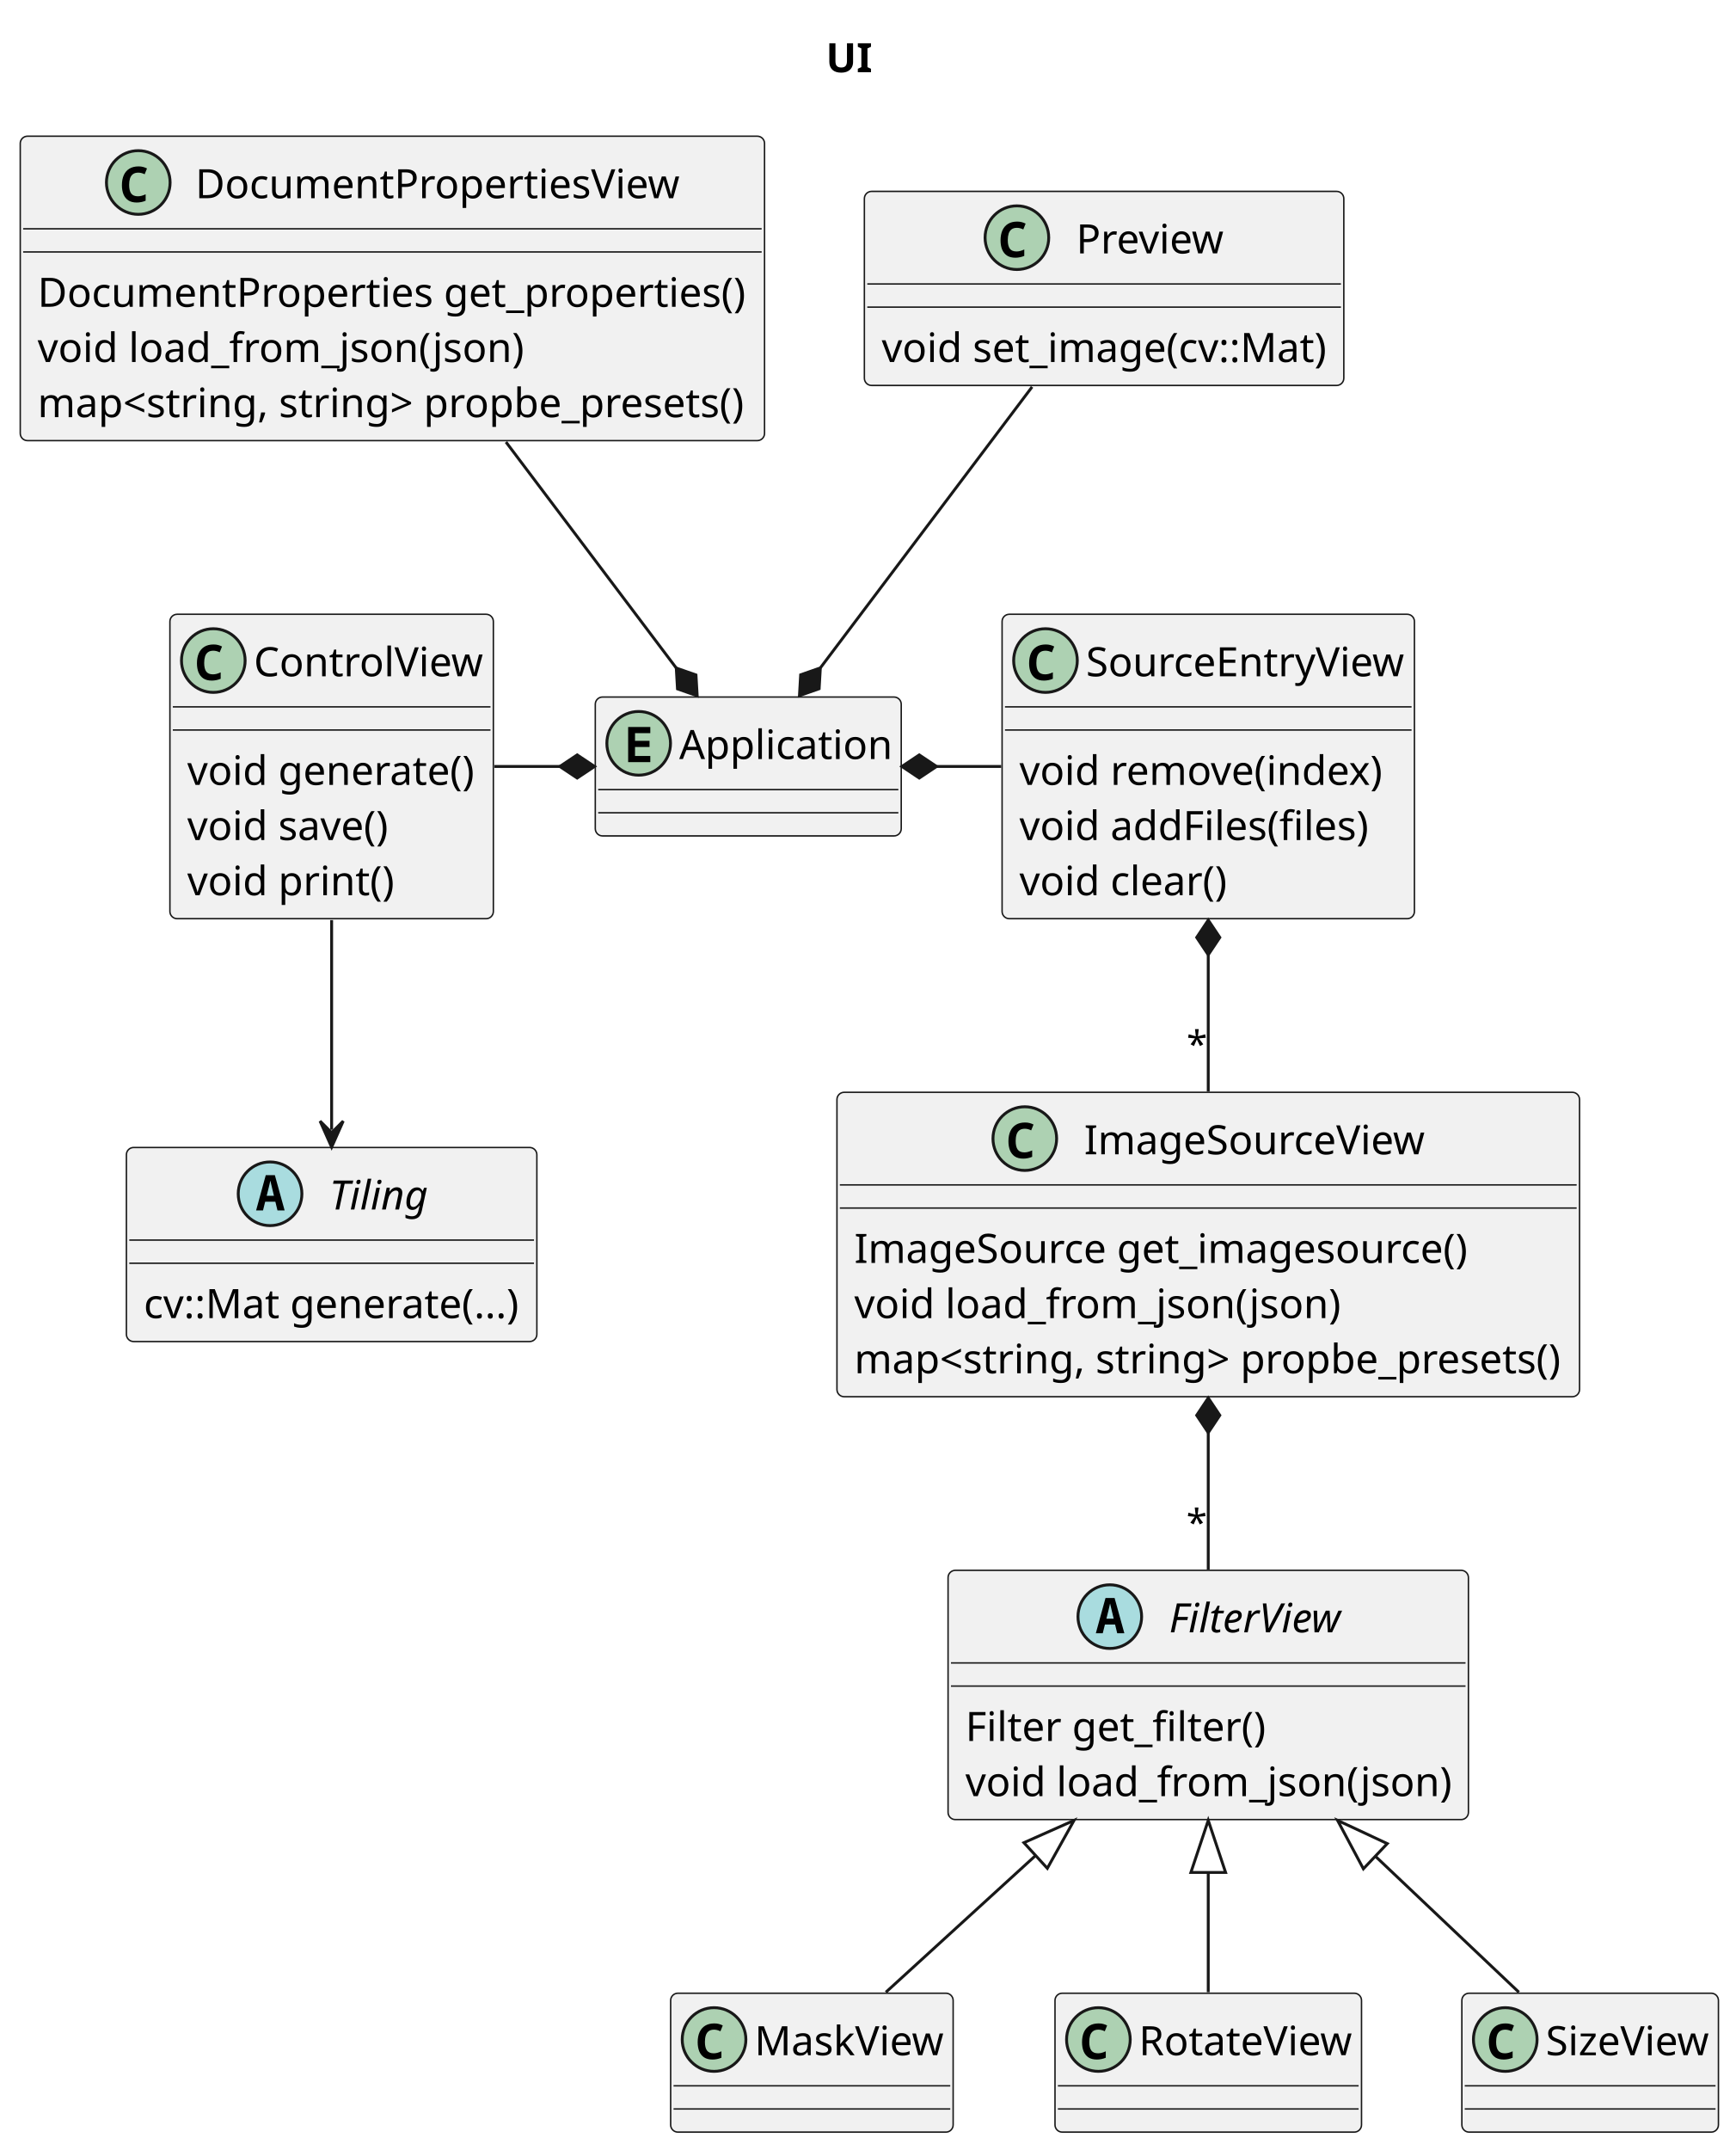
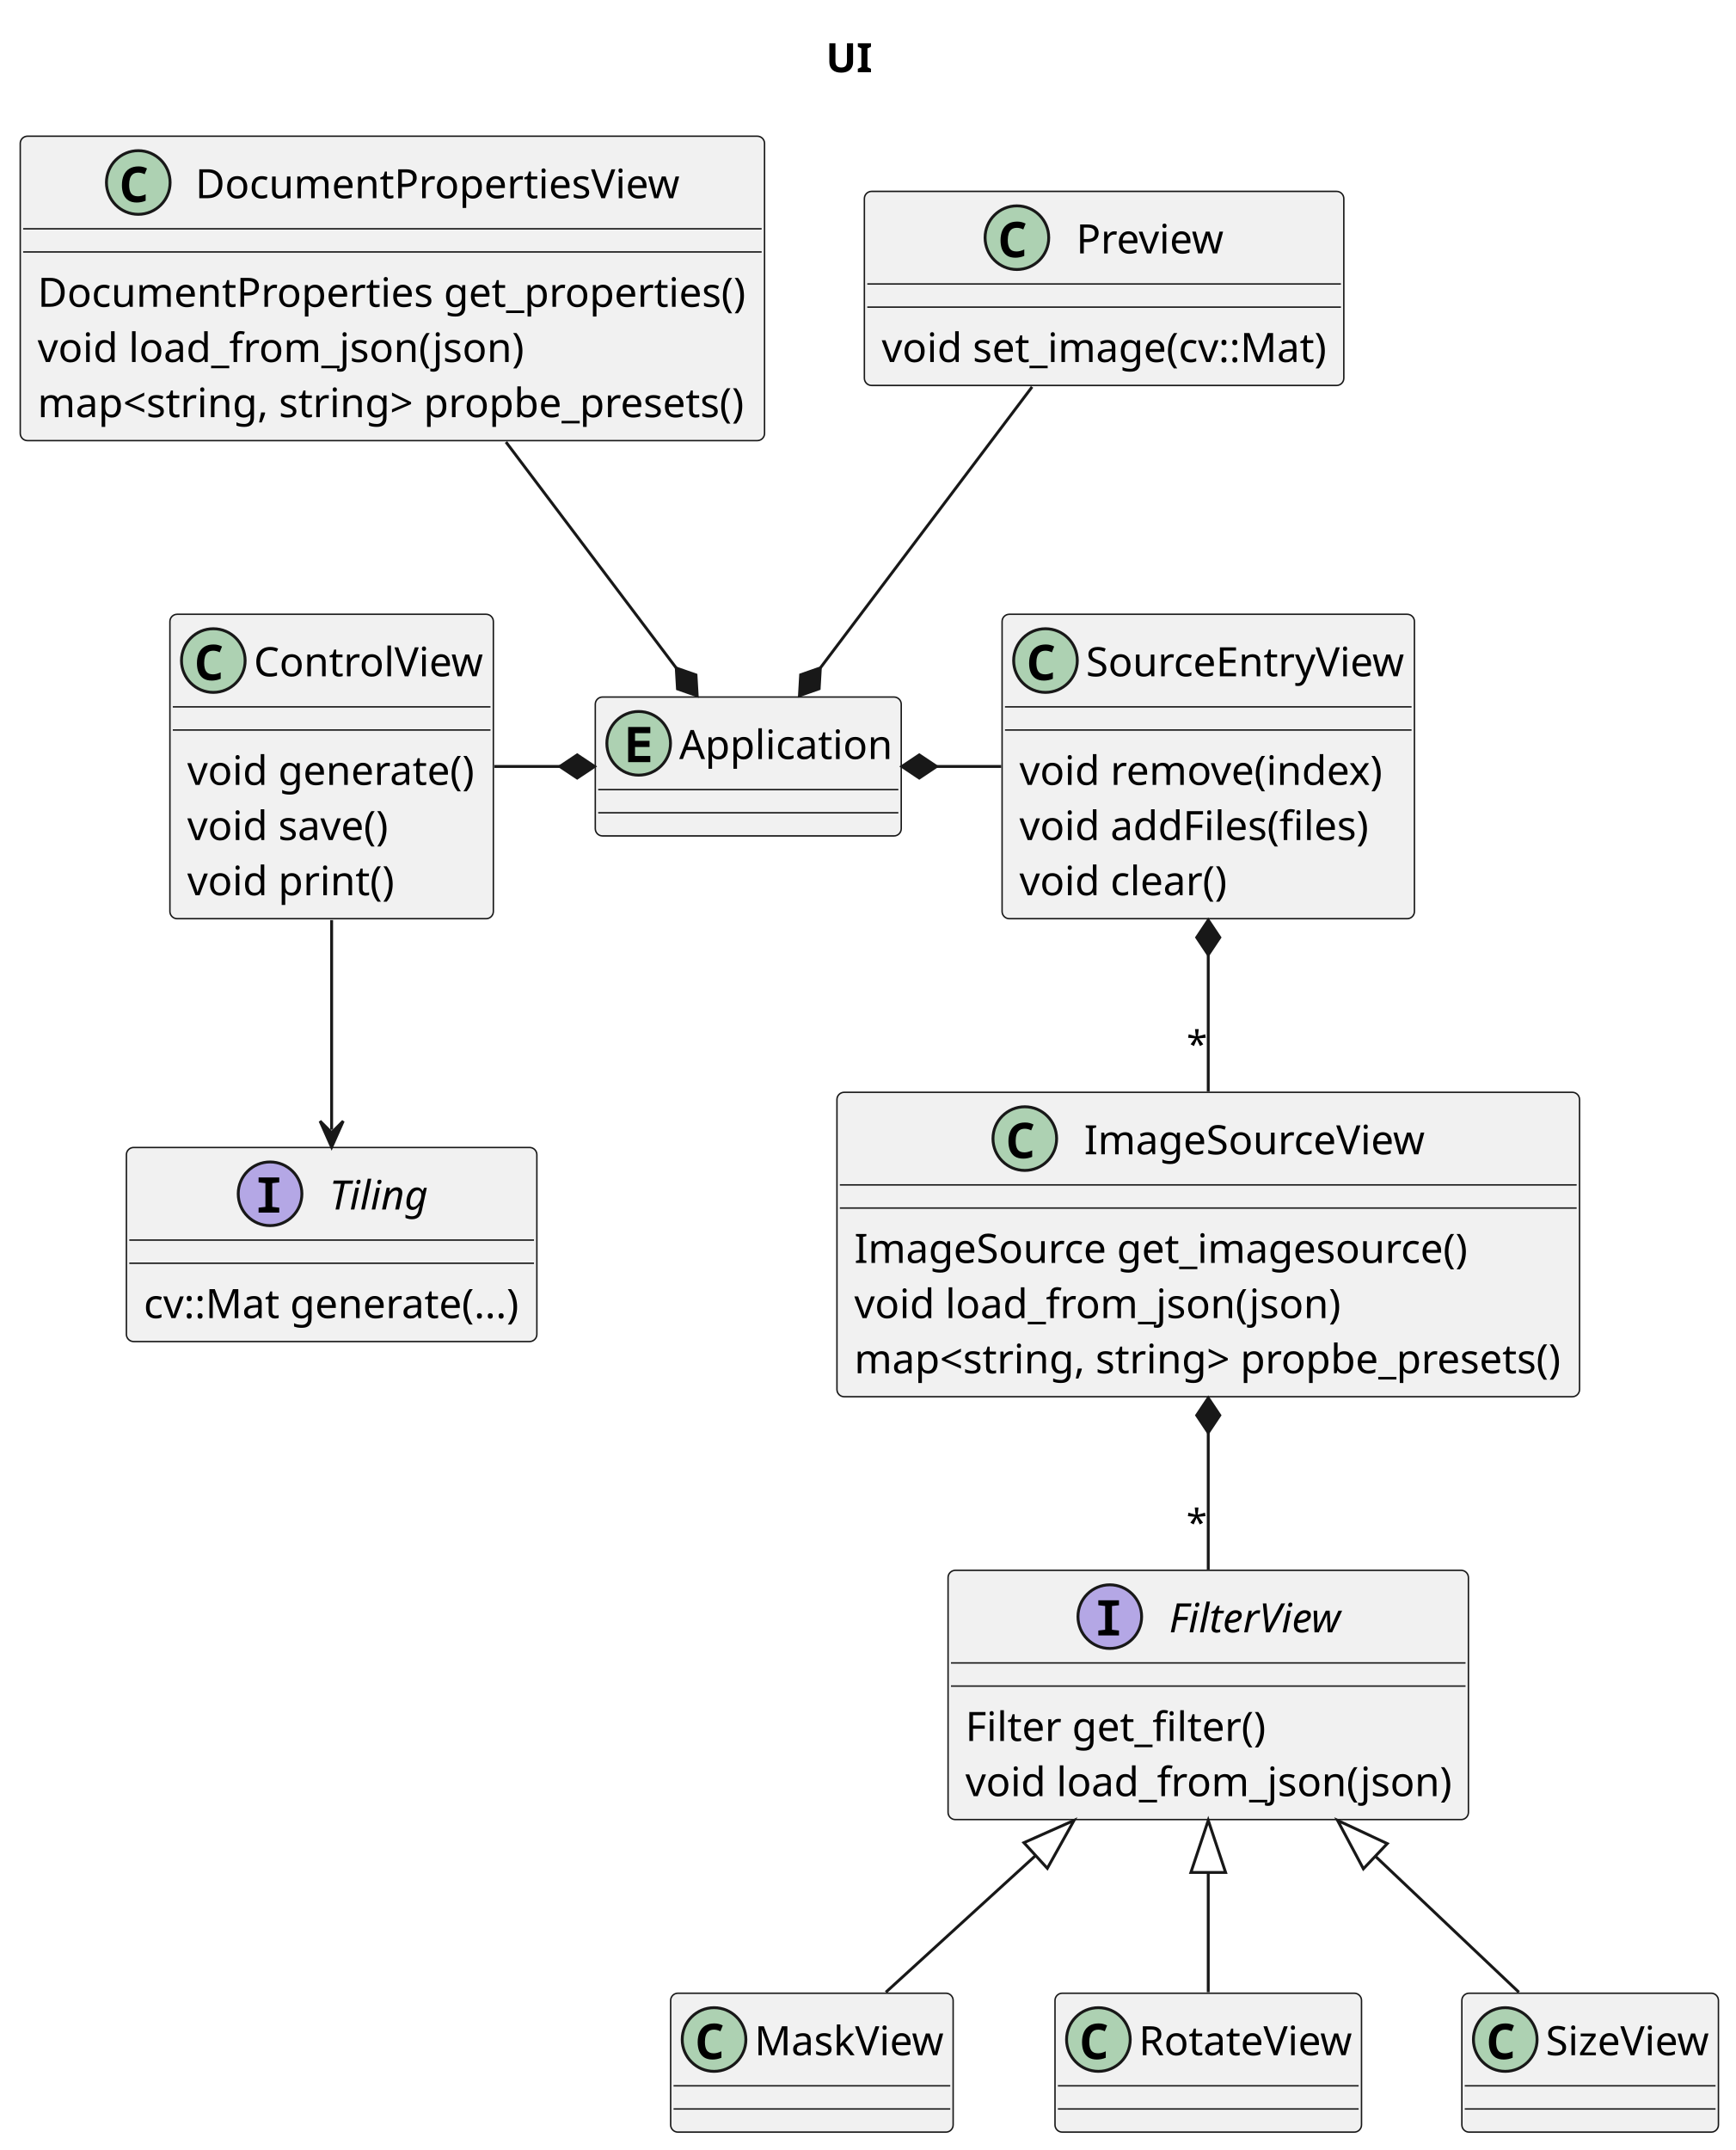
<svg xmlns="http://www.w3.org/2000/svg" contentStyleType="text/css" data-diagram-type="CLASS" height="743px" preserveAspectRatio="none" style="width:600px;height:743px;background:#FFFFFF;" version="1.1" viewBox="0 0 600 743" width="600px" zoomAndPan="magnify">
  <defs />
  <g>
-     <text fill="#000000" font-family="sans-serif" font-size="14" font-weight="bold" lengthAdjust="spacing" textLength="16.03" x="285.473" y="24.966">UI</text>
+     <g class="title" data-source-line="2">
+       <text fill="#000000" font-family="sans-serif" font-size="14" font-weight="bold" lengthAdjust="spacing" textLength="16.03" x="285.473" y="24.966">UI</text>
+     </g>
    <g class="entity" data-entity="Application" data-source-line="4" data-uid="ent0002" id="entity_Application">
      <rect fill="#F1F1F1" height="48" rx="2.5" ry="2.5" style="stroke:#181818;stroke-width:0.5;" width="105.752" x="205.76" y="240.878" />
      <ellipse cx="220.76" cy="256.878" fill="#ADD1B2" rx="11" ry="11" style="stroke:#181818;stroke-width:1;" />
      <path d="M217.119,263.378 L217.119,251.237 L224.776,251.237 L224.776,253.362 L219.494,253.362 L219.494,256.019 L224.51,256.019 L224.51,258.144 L219.494,258.144 L219.494,261.253 L224.776,261.253 L224.776,263.378 L217.119,263.378 Z " fill="#000000" />
      <text fill="#000000" font-family="sans-serif" font-size="14" lengthAdjust="spacing" textLength="73.752" x="234.76" y="262.31">Application</text>
      <line style="stroke:#181818;stroke-width:0.5;" x1="206.76" x2="310.512" y1="272.878" y2="272.878" />
      <line style="stroke:#181818;stroke-width:0.5;" x1="206.76" x2="310.512" y1="280.878" y2="280.878" />
    </g>
    <g class="entity" data-entity="SourceEntryView" data-source-line="8" data-uid="ent0003" id="entity_SourceEntryView">
      <rect fill="#F1F1F1" height="105.204" rx="2.5" ry="2.5" style="stroke:#181818;stroke-width:0.5;" width="142.53" x="346.37" y="212.278" />
      <ellipse cx="361.37" cy="228.278" fill="#ADD1B2" rx="11" ry="11" style="stroke:#181818;stroke-width:1;" />
      <path d="M360.839,235.2 Q359.089,235.2 357.948,234.465 Q356.823,233.715 356.261,232.372 Q355.714,231.012 355.714,229.215 Q355.714,227.184 356.37,225.731 Q357.026,224.278 358.308,223.497 Q359.589,222.715 361.464,222.715 Q362.354,222.715 363.026,222.903 Q363.698,223.075 364.386,223.418 L363.573,225.434 Q362.948,225.122 362.401,224.997 Q361.87,224.872 361.386,224.872 Q360.214,224.872 359.511,225.403 Q358.808,225.934 358.511,226.887 Q358.214,227.84 358.214,229.106 Q358.214,231.122 358.933,232.09 Q359.651,233.043 361.245,233.043 Q361.839,233.043 362.464,232.887 Q363.089,232.731 363.917,232.356 L363.917,234.575 Q363.183,234.887 362.386,235.043 Q361.604,235.2 360.839,235.2 Z " fill="#000000" />
      <text fill="#000000" font-family="sans-serif" font-size="14" lengthAdjust="spacing" textLength="110.53" x="375.37" y="233.71">SourceEntryView</text>
      <line style="stroke:#181818;stroke-width:0.5;" x1="347.37" x2="487.9" y1="244.278" y2="244.278" />
      <line style="stroke:#181818;stroke-width:0.5;" x1="347.37" x2="487.9" y1="252.278" y2="252.278" />
      <text fill="#000000" font-family="sans-serif" font-size="14" lengthAdjust="spacing" textLength="126.266" x="352.37" y="271.244">void remove(index)</text>
      <text fill="#000000" font-family="sans-serif" font-size="14" lengthAdjust="spacing" textLength="120.651" x="352.37" y="290.312">void addFiles(files)</text>
      <text fill="#000000" font-family="sans-serif" font-size="14" lengthAdjust="spacing" textLength="71.708" x="352.37" y="309.38">void clear()</text>
    </g>
    <g class="entity" data-entity="ImageSourceView" data-source-line="15" data-uid="ent0005" id="entity_ImageSourceView">
      <rect fill="#F1F1F1" height="105.204" rx="2.5" ry="2.5" style="stroke:#181818;stroke-width:0.5;" width="256.677" x="289.29" y="377.478" />
      <ellipse cx="354.222" cy="393.478" fill="#ADD1B2" rx="11" ry="11" style="stroke:#181818;stroke-width:1;" />
      <path d="M353.69,400.4 Q351.94,400.4 350.8,399.665 Q349.675,398.915 349.112,397.572 Q348.565,396.212 348.565,394.415 Q348.565,392.384 349.222,390.931 Q349.878,389.478 351.159,388.697 Q352.44,387.915 354.315,387.915 Q355.206,387.915 355.878,388.103 Q356.55,388.275 357.237,388.618 L356.425,390.634 Q355.8,390.322 355.253,390.197 Q354.722,390.072 354.237,390.072 Q353.065,390.072 352.362,390.603 Q351.659,391.134 351.362,392.087 Q351.065,393.04 351.065,394.306 Q351.065,396.322 351.784,397.29 Q352.503,398.243 354.097,398.243 Q354.69,398.243 355.315,398.087 Q355.94,397.931 356.769,397.556 L356.769,399.775 Q356.034,400.087 355.237,400.243 Q354.456,400.4 353.69,400.4 Z " fill="#000000" />
      <text fill="#000000" font-family="sans-serif" font-size="14" lengthAdjust="spacing" textLength="118.314" x="374.722" y="398.91">ImageSourceView</text>
      <line style="stroke:#181818;stroke-width:0.5;" x1="290.29" x2="544.967" y1="409.478" y2="409.478" />
      <line style="stroke:#181818;stroke-width:0.5;" x1="290.29" x2="544.967" y1="417.478" y2="417.478" />
      <text fill="#000000" font-family="sans-serif" font-size="14" lengthAdjust="spacing" textLength="212.505" x="295.29" y="436.444">ImageSource get_imagesource()</text>
      <text fill="#000000" font-family="sans-serif" font-size="14" lengthAdjust="spacing" textLength="167.859" x="295.29" y="455.512">void load_from_json(json)</text>
      <text fill="#000000" font-family="sans-serif" font-size="14" lengthAdjust="spacing" textLength="244.677" x="295.29" y="474.58">map&lt;string, string&gt; propbe_presets()</text>
    </g>
    <g class="entity" data-entity="FilterView" data-source-line="22" data-uid="ent0007" id="entity_FilterView">
      <rect fill="#F1F1F1" height="86.136" rx="2.5" ry="2.5" style="stroke:#181818;stroke-width:0.5;" width="179.859" x="327.7" y="542.678" />
-       <ellipse cx="383.602" cy="558.678" fill="#A9DCDF" rx="11" ry="11" style="stroke:#181818;stroke-width:1;" />
-       <path d="M378.774,564.428 L382.117,552.24 L385.258,552.24 L388.633,564.428 L386.164,564.428 L385.43,561.412 L381.914,561.412 L381.164,564.428 L378.774,564.428 Z M383.18,556.381 L382.43,559.381 L384.945,559.381 L384.227,556.381 Q384.086,555.803 383.961,555.256 Q383.836,554.693 383.695,554.115 Q383.586,554.693 383.445,555.256 Q383.305,555.803 383.18,556.381 Z " fill="#000000" />
+       <ellipse cx="383.602" cy="558.678" fill="#B4A7E5" rx="11" ry="11" style="stroke:#181818;stroke-width:1;" />
+       <path d="M379.633,565.178 L379.633,563.475 L381.992,563.209 L381.992,555.006 L379.633,554.74 L379.633,553.037 L386.774,553.037 L386.774,554.74 L384.352,555.006 L384.352,563.209 L386.774,563.475 L386.774,565.178 L379.633,565.178 Z " fill="#000000" />
      <text fill="#000000" font-family="sans-serif" font-size="14" font-style="italic" lengthAdjust="spacing" textLength="59.556" x="404.102" y="564.11">FilterView</text>
      <line style="stroke:#181818;stroke-width:0.5;" x1="328.7" x2="506.559" y1="574.678" y2="574.678" />
      <line style="stroke:#181818;stroke-width:0.5;" x1="328.7" x2="506.559" y1="582.678" y2="582.678" />
      <text fill="#000000" font-family="sans-serif" font-size="14" lengthAdjust="spacing" textLength="103.81" x="333.7" y="601.644">Filter get_filter()</text>
      <text fill="#000000" font-family="sans-serif" font-size="14" lengthAdjust="spacing" textLength="167.859" x="333.7" y="620.712">void load_from_json(json)</text>
    </g>
    <g class="entity" data-entity="MaskView" data-source-line="28" data-uid="ent0009" id="entity_MaskView">
      <rect fill="#F1F1F1" height="48" rx="2.5" ry="2.5" style="stroke:#181818;stroke-width:0.5;" width="97.646" x="231.81" y="688.818" />
      <ellipse cx="246.81" cy="704.818" fill="#ADD1B2" rx="11" ry="11" style="stroke:#181818;stroke-width:1;" />
      <path d="M246.279,711.74 Q244.529,711.74 243.388,711.005 Q242.263,710.255 241.701,708.912 Q241.154,707.552 241.154,705.755 Q241.154,703.724 241.81,702.271 Q242.466,700.818 243.748,700.037 Q245.029,699.255 246.904,699.255 Q247.794,699.255 248.466,699.443 Q249.138,699.615 249.826,699.958 L249.013,701.974 Q248.388,701.662 247.841,701.537 Q247.31,701.412 246.826,701.412 Q245.654,701.412 244.951,701.943 Q244.248,702.474 243.951,703.427 Q243.654,704.38 243.654,705.646 Q243.654,707.662 244.373,708.63 Q245.091,709.583 246.685,709.583 Q247.279,709.583 247.904,709.427 Q248.529,709.271 249.357,708.896 L249.357,711.115 Q248.623,711.427 247.826,711.583 Q247.044,711.74 246.279,711.74 Z " fill="#000000" />
      <text fill="#000000" font-family="sans-serif" font-size="14" lengthAdjust="spacing" textLength="65.646" x="260.81" y="710.25">MaskView</text>
      <line style="stroke:#181818;stroke-width:0.5;" x1="232.81" x2="328.456" y1="720.818" y2="720.818" />
      <line style="stroke:#181818;stroke-width:0.5;" x1="232.81" x2="328.456" y1="728.818" y2="728.818" />
    </g>
    <g class="entity" data-entity="RotateView" data-source-line="32" data-uid="ent0011" id="entity_RotateView">
      <rect fill="#F1F1F1" height="48" rx="2.5" ry="2.5" style="stroke:#181818;stroke-width:0.5;" width="105.948" x="364.66" y="688.818" />
      <ellipse cx="379.66" cy="704.818" fill="#ADD1B2" rx="11" ry="11" style="stroke:#181818;stroke-width:1;" />
      <path d="M379.129,711.74 Q377.379,711.74 376.238,711.005 Q375.113,710.255 374.551,708.912 Q374.004,707.552 374.004,705.755 Q374.004,703.724 374.66,702.271 Q375.316,700.818 376.598,700.037 Q377.879,699.255 379.754,699.255 Q380.644,699.255 381.316,699.443 Q381.988,699.615 382.676,699.958 L381.863,701.974 Q381.238,701.662 380.691,701.537 Q380.16,701.412 379.676,701.412 Q378.504,701.412 377.801,701.943 Q377.098,702.474 376.801,703.427 Q376.504,704.38 376.504,705.646 Q376.504,707.662 377.223,708.63 Q377.941,709.583 379.535,709.583 Q380.129,709.583 380.754,709.427 Q381.379,709.271 382.207,708.896 L382.207,711.115 Q381.473,711.427 380.676,711.583 Q379.894,711.74 379.129,711.74 Z " fill="#000000" />
      <text fill="#000000" font-family="sans-serif" font-size="14" lengthAdjust="spacing" textLength="73.948" x="393.66" y="710.25">RotateView</text>
      <line style="stroke:#181818;stroke-width:0.5;" x1="365.66" x2="469.608" y1="720.818" y2="720.818" />
      <line style="stroke:#181818;stroke-width:0.5;" x1="365.66" x2="469.608" y1="728.818" y2="728.818" />
    </g>
    <g class="entity" data-entity="SizeView" data-source-line="36" data-uid="ent0013" id="entity_SizeView">
      <rect fill="#F1F1F1" height="48" rx="2.5" ry="2.5" style="stroke:#181818;stroke-width:0.5;" width="88.686" x="505.29" y="688.818" />
      <ellipse cx="520.29" cy="704.818" fill="#ADD1B2" rx="11" ry="11" style="stroke:#181818;stroke-width:1;" />
      <path d="M519.759,711.74 Q518.009,711.74 516.868,711.005 Q515.743,710.255 515.181,708.912 Q514.634,707.552 514.634,705.755 Q514.634,703.724 515.29,702.271 Q515.946,700.818 517.227,700.037 Q518.509,699.255 520.384,699.255 Q521.274,699.255 521.946,699.443 Q522.618,699.615 523.306,699.958 L522.493,701.974 Q521.868,701.662 521.321,701.537 Q520.79,701.412 520.306,701.412 Q519.134,701.412 518.431,701.943 Q517.727,702.474 517.431,703.427 Q517.134,704.38 517.134,705.646 Q517.134,707.662 517.852,708.63 Q518.571,709.583 520.165,709.583 Q520.759,709.583 521.384,709.427 Q522.009,709.271 522.837,708.896 L522.837,711.115 Q522.102,711.427 521.306,711.583 Q520.524,711.74 519.759,711.74 Z " fill="#000000" />
      <text fill="#000000" font-family="sans-serif" font-size="14" lengthAdjust="spacing" textLength="56.686" x="534.29" y="710.25">SizeView</text>
      <line style="stroke:#181818;stroke-width:0.5;" x1="506.29" x2="592.976" y1="720.818" y2="720.818" />
      <line style="stroke:#181818;stroke-width:0.5;" x1="506.29" x2="592.976" y1="728.818" y2="728.818" />
    </g>
    <g class="entity" data-entity="DocumentPropertiesView" data-source-line="41" data-uid="ent0015" id="entity_DocumentPropertiesView">
      <rect fill="#F1F1F1" height="105.204" rx="2.5" ry="2.5" style="stroke:#181818;stroke-width:0.5;" width="257.265" x="7" y="47.068" />
      <ellipse cx="47.795" cy="63.068" fill="#ADD1B2" rx="11" ry="11" style="stroke:#181818;stroke-width:1;" />
      <path d="M47.264,69.99 Q45.514,69.99 44.373,69.255 Q43.248,68.505 42.685,67.162 Q42.139,65.802 42.139,64.005 Q42.139,61.974 42.795,60.521 Q43.451,59.068 44.732,58.287 Q46.014,57.505 47.889,57.505 Q48.779,57.505 49.451,57.693 Q50.123,57.865 50.81,58.209 L49.998,60.224 Q49.373,59.912 48.826,59.787 Q48.295,59.662 47.81,59.662 Q46.639,59.662 45.935,60.193 Q45.232,60.724 44.935,61.677 Q44.639,62.63 44.639,63.896 Q44.639,65.912 45.357,66.88 Q46.076,67.834 47.67,67.834 Q48.264,67.834 48.889,67.677 Q49.514,67.521 50.342,67.146 L50.342,69.365 Q49.607,69.677 48.81,69.834 Q48.029,69.99 47.264,69.99 Z " fill="#000000" />
      <text fill="#000000" font-family="sans-serif" font-size="14" lengthAdjust="spacing" textLength="167.943" x="67.527" y="68.5">DocumentPropertiesView</text>
      <line style="stroke:#181818;stroke-width:0.5;" x1="8" x2="263.265" y1="79.068" y2="79.068" />
      <line style="stroke:#181818;stroke-width:0.5;" x1="8" x2="263.265" y1="87.068" y2="87.068" />
      <text fill="#000000" font-family="sans-serif" font-size="14" lengthAdjust="spacing" textLength="245.265" x="13" y="106.034">DocumentProperties get_properties()</text>
      <text fill="#000000" font-family="sans-serif" font-size="14" lengthAdjust="spacing" textLength="167.859" x="13" y="125.102">void load_from_json(json)</text>
      <text fill="#000000" font-family="sans-serif" font-size="14" lengthAdjust="spacing" textLength="244.677" x="13" y="144.17">map&lt;string, string&gt; propbe_presets()</text>
    </g>
    <g class="entity" data-entity="ControlView" data-source-line="49" data-uid="ent0017" id="entity_ControlView">
      <rect fill="#F1F1F1" height="105.204" rx="2.5" ry="2.5" style="stroke:#181818;stroke-width:0.5;" width="111.8" x="58.73" y="212.278" />
      <ellipse cx="73.73" cy="228.278" fill="#ADD1B2" rx="11" ry="11" style="stroke:#181818;stroke-width:1;" />
      <path d="M73.199,235.2 Q71.449,235.2 70.308,234.465 Q69.183,233.715 68.621,232.372 Q68.074,231.012 68.074,229.215 Q68.074,227.184 68.73,225.731 Q69.386,224.278 70.668,223.497 Q71.949,222.715 73.824,222.715 Q74.714,222.715 75.386,222.903 Q76.058,223.075 76.746,223.418 L75.933,225.434 Q75.308,225.122 74.761,224.997 Q74.23,224.872 73.746,224.872 Q72.574,224.872 71.871,225.403 Q71.168,225.934 70.871,226.887 Q70.574,227.84 70.574,229.106 Q70.574,231.122 71.293,232.09 Q72.011,233.043 73.605,233.043 Q74.199,233.043 74.824,232.887 Q75.449,232.731 76.277,232.356 L76.277,234.575 Q75.543,234.887 74.746,235.043 Q73.964,235.2 73.199,235.2 Z " fill="#000000" />
      <text fill="#000000" font-family="sans-serif" font-size="14" lengthAdjust="spacing" textLength="79.8" x="87.73" y="233.71">ControlView</text>
      <line style="stroke:#181818;stroke-width:0.5;" x1="59.73" x2="169.53" y1="244.278" y2="244.278" />
      <line style="stroke:#181818;stroke-width:0.5;" x1="59.73" x2="169.53" y1="252.278" y2="252.278" />
      <text fill="#000000" font-family="sans-serif" font-size="14" lengthAdjust="spacing" textLength="99.484" x="64.73" y="271.244">void generate()</text>
      <text fill="#000000" font-family="sans-serif" font-size="14" lengthAdjust="spacing" textLength="69.412" x="64.73" y="290.312">void save()</text>
      <text fill="#000000" font-family="sans-serif" font-size="14" lengthAdjust="spacing" textLength="71.554" x="64.73" y="309.38">void print()</text>
    </g>
    <g class="entity" data-entity="Preview" data-source-line="56" data-uid="ent0019" id="entity_Preview">
      <rect fill="#F1F1F1" height="67.068" rx="2.5" ry="2.5" style="stroke:#181818;stroke-width:0.5;" width="165.719" x="298.77" y="66.138" />
      <ellipse cx="351.494" cy="82.138" fill="#ADD1B2" rx="11" ry="11" style="stroke:#181818;stroke-width:1;" />
      <path d="M350.963,89.06 Q349.213,89.06 348.072,88.325 Q346.947,87.575 346.384,86.232 Q345.838,84.872 345.838,83.075 Q345.838,81.044 346.494,79.591 Q347.15,78.138 348.431,77.357 Q349.713,76.575 351.588,76.575 Q352.478,76.575 353.15,76.763 Q353.822,76.935 354.509,77.278 L353.697,79.294 Q353.072,78.982 352.525,78.857 Q351.994,78.732 351.509,78.732 Q350.338,78.732 349.634,79.263 Q348.931,79.794 348.634,80.747 Q348.338,81.7 348.338,82.966 Q348.338,84.982 349.056,85.95 Q349.775,86.903 351.369,86.903 Q351.963,86.903 352.588,86.747 Q353.213,86.591 354.041,86.216 L354.041,88.435 Q353.306,88.747 352.509,88.903 Q351.728,89.06 350.963,89.06 Z " fill="#000000" />
      <text fill="#000000" font-family="sans-serif" font-size="14" lengthAdjust="spacing" textLength="51.772" x="371.994" y="87.57">Preview</text>
      <line style="stroke:#181818;stroke-width:0.5;" x1="299.77" x2="463.489" y1="98.138" y2="98.138" />
      <line style="stroke:#181818;stroke-width:0.5;" x1="299.77" x2="463.489" y1="106.138" y2="106.138" />
      <text fill="#000000" font-family="sans-serif" font-size="14" lengthAdjust="spacing" textLength="153.719" x="304.77" y="125.104">void set_image(cv::Mat)</text>
    </g>
    <g class="entity" data-entity="Tiling" data-source-line="62" data-uid="ent0021" id="entity_Tiling">
      <rect fill="#F1F1F1" height="67.068" rx="2.5" ry="2.5" style="stroke:#181818;stroke-width:0.5;" width="141.877" x="43.69" y="396.548" />
-       <ellipse cx="93.348" cy="412.548" fill="#A9DCDF" rx="11" ry="11" style="stroke:#181818;stroke-width:1;" />
-       <path d="M88.52,418.298 L91.863,406.11 L95.004,406.11 L98.379,418.298 L95.91,418.298 L95.176,415.282 L91.66,415.282 L90.91,418.298 L88.52,418.298 Z M92.926,410.251 L92.176,413.251 L94.692,413.251 L93.973,410.251 Q93.832,409.673 93.707,409.126 Q93.582,408.563 93.442,407.985 Q93.332,408.563 93.192,409.126 Q93.051,409.673 92.926,410.251 Z " fill="#000000" />
+       <ellipse cx="93.348" cy="412.548" fill="#B4A7E5" rx="11" ry="11" style="stroke:#181818;stroke-width:1;" />
+       <path d="M89.379,419.048 L89.379,417.345 L91.738,417.079 L91.738,408.876 L89.379,408.61 L89.379,406.907 L96.52,406.907 L96.52,408.61 L94.098,408.876 L94.098,417.079 L96.52,417.345 L96.52,419.048 L89.379,419.048 Z " fill="#000000" />
      <text fill="#000000" font-family="sans-serif" font-size="14" font-style="italic" lengthAdjust="spacing" textLength="34.062" x="113.848" y="417.98">Tiling</text>
      <line style="stroke:#181818;stroke-width:0.5;" x1="44.69" x2="184.567" y1="428.548" y2="428.548" />
      <line style="stroke:#181818;stroke-width:0.5;" x1="44.69" x2="184.567" y1="436.548" y2="436.548" />
      <text fill="#000000" font-family="sans-serif" font-size="14" lengthAdjust="spacing" textLength="129.877" x="49.69" y="455.514">cv::Mat generate(...)</text>
    </g>
    <g class="link" data-entity-1="Application" data-entity-2="SourceEntryView" data-source-line="13" data-uid="lnk4" id="link_Application_SourceEntryView">
      <path codeLine="13" d="M323.74,264.878 C335.18,264.878 334.63,264.878 346.07,264.878" fill="none" id="Application-backto-SourceEntryView" style="stroke:#181818;stroke-width:1;" />
      <polygon fill="#181818" points="311.74,264.878,317.74,268.878,323.74,264.878,317.74,260.878,311.74,264.878" style="stroke:#181818;stroke-width:1;" />
    </g>
    <g class="link" data-entity-1="SourceEntryView" data-entity-2="ImageSourceView" data-source-line="20" data-uid="lnk6" id="link_SourceEntryView_ImageSourceView">
      <path codeLine="20" d="M417.63,329.968 C417.63,348.898 417.63,358.288 417.63,377.208" fill="none" id="SourceEntryView-backto-ImageSourceView" style="stroke:#181818;stroke-width:1;" />
      <polygon fill="#181818" points="417.63,317.968,413.63,323.968,417.63,329.968,421.63,323.968,417.63,317.968" style="stroke:#181818;stroke-width:1;" />
      <text fill="#000000" font-family="sans-serif" font-size="13" lengthAdjust="spacing" textLength="7.163" x="410.149" y="365.524">*</text>
    </g>
    <g class="link" data-entity-1="ImageSourceView" data-entity-2="FilterView" data-source-line="26" data-uid="lnk8" id="link_ImageSourceView_FilterView">
      <path codeLine="26" d="M417.63,495.108 C417.63,514.438 417.63,524.108 417.63,542.468" fill="none" id="ImageSourceView-backto-FilterView" style="stroke:#181818;stroke-width:1;" />
      <polygon fill="#181818" points="417.63,483.108,413.63,489.108,417.63,495.108,421.63,489.108,417.63,483.108" style="stroke:#181818;stroke-width:1;" />
      <text fill="#000000" font-family="sans-serif" font-size="13" lengthAdjust="spacing" textLength="7.163" x="410.064" y="530.848">*</text>
    </g>
    <g class="link" data-entity-1="FilterView" data-entity-2="MaskView" data-source-line="30" data-uid="lnk10" id="link_FilterView_MaskView">
      <path codeLine="30" d="M357.96,641.228 C336.23,661.078 324.45,671.818 306.2,688.478" fill="none" id="FilterView-backto-MaskView" style="stroke:#181818;stroke-width:1;" />
      <polygon fill="none" points="371.25,629.088,353.913,636.798,362.007,645.658,371.25,629.088" style="stroke:#181818;stroke-width:1;" />
    </g>
    <g class="link" data-entity-1="FilterView" data-entity-2="RotateView" data-source-line="34" data-uid="lnk12" id="link_FilterView_RotateView">
      <path codeLine="34" d="M417.63,647.088 C417.63,666.938 417.63,671.818 417.63,688.478" fill="none" id="FilterView-backto-RotateView" style="stroke:#181818;stroke-width:1;" />
      <polygon fill="none" points="417.63,629.088,411.63,647.088,423.63,647.088,417.63,629.088" style="stroke:#181818;stroke-width:1;" />
    </g>
    <g class="link" data-entity-1="FilterView" data-entity-2="SizeView" data-source-line="38" data-uid="lnk14" id="link_FilterView_SizeView">
      <path codeLine="38" d="M475.383,641.471 C496.323,661.321 507.41,671.818 525,688.478" fill="none" id="FilterView-backto-SizeView" style="stroke:#181818;stroke-width:1;" />
      <polygon fill="none" points="462.32,629.088,471.256,645.826,479.511,637.117,462.32,629.088" style="stroke:#181818;stroke-width:1;" />
    </g>
    <g class="link" data-entity-1="DocumentPropertiesView" data-entity-2="Application" data-source-line="46" data-uid="lnk16" id="link_DocumentPropertiesView_Application">
      <path codeLine="46" d="M174.89,152.758 C197.11,182.238 216.577,208.076 233.756,230.866" fill="none" id="DocumentPropertiesView-to-Application" style="stroke:#181818;stroke-width:1;" />
      <polygon fill="#181818" points="240.98,240.448,240.562,233.249,233.756,230.866,234.174,238.065,240.98,240.448" style="stroke:#181818;stroke-width:1;" />
    </g>
    <g class="link" data-entity-1="ControlView" data-entity-2="Application" data-source-line="54" data-uid="lnk18" id="link_ControlView_Application">
      <path codeLine="54" d="M170.88,264.878 C182.42,264.878 181.96,264.878 193.5,264.878" fill="none" id="ControlView-to-Application" style="stroke:#181818;stroke-width:1;" />
      <polygon fill="#181818" points="205.5,264.878,199.5,260.878,193.5,264.878,199.5,268.878,205.5,264.878" style="stroke:#181818;stroke-width:1;" />
    </g>
    <g class="link" data-entity-1="Preview" data-entity-2="Application" data-source-line="59" data-uid="lnk20" id="link_Preview_Application">
      <path codeLine="59" d="M356.74,133.698 C332.87,165.368 304.661,202.793 283.551,230.814" fill="none" id="Preview-to-Application" style="stroke:#181818;stroke-width:1;" />
      <polygon fill="#181818" points="276.33,240.398,283.135,238.013,283.551,230.814,276.746,233.199,276.33,240.398" style="stroke:#181818;stroke-width:1;" />
    </g>
    <g class="link" data-entity-1="ControlView" data-entity-2="Tiling" data-source-line="65" data-uid="lnk22" id="link_ControlView_Tiling">
      <path codeLine="65" d="M114.63,317.968 C114.63,343.708 114.63,367.988 114.63,390.428" fill="none" id="ControlView-to-Tiling" style="stroke:#181818;stroke-width:1;" />
      <polygon fill="#181818" points="114.63,396.428,118.63,387.428,114.63,391.428,110.63,387.428,114.63,396.428" style="stroke:#181818;stroke-width:1;" />
    </g>
  </g>
</svg>
